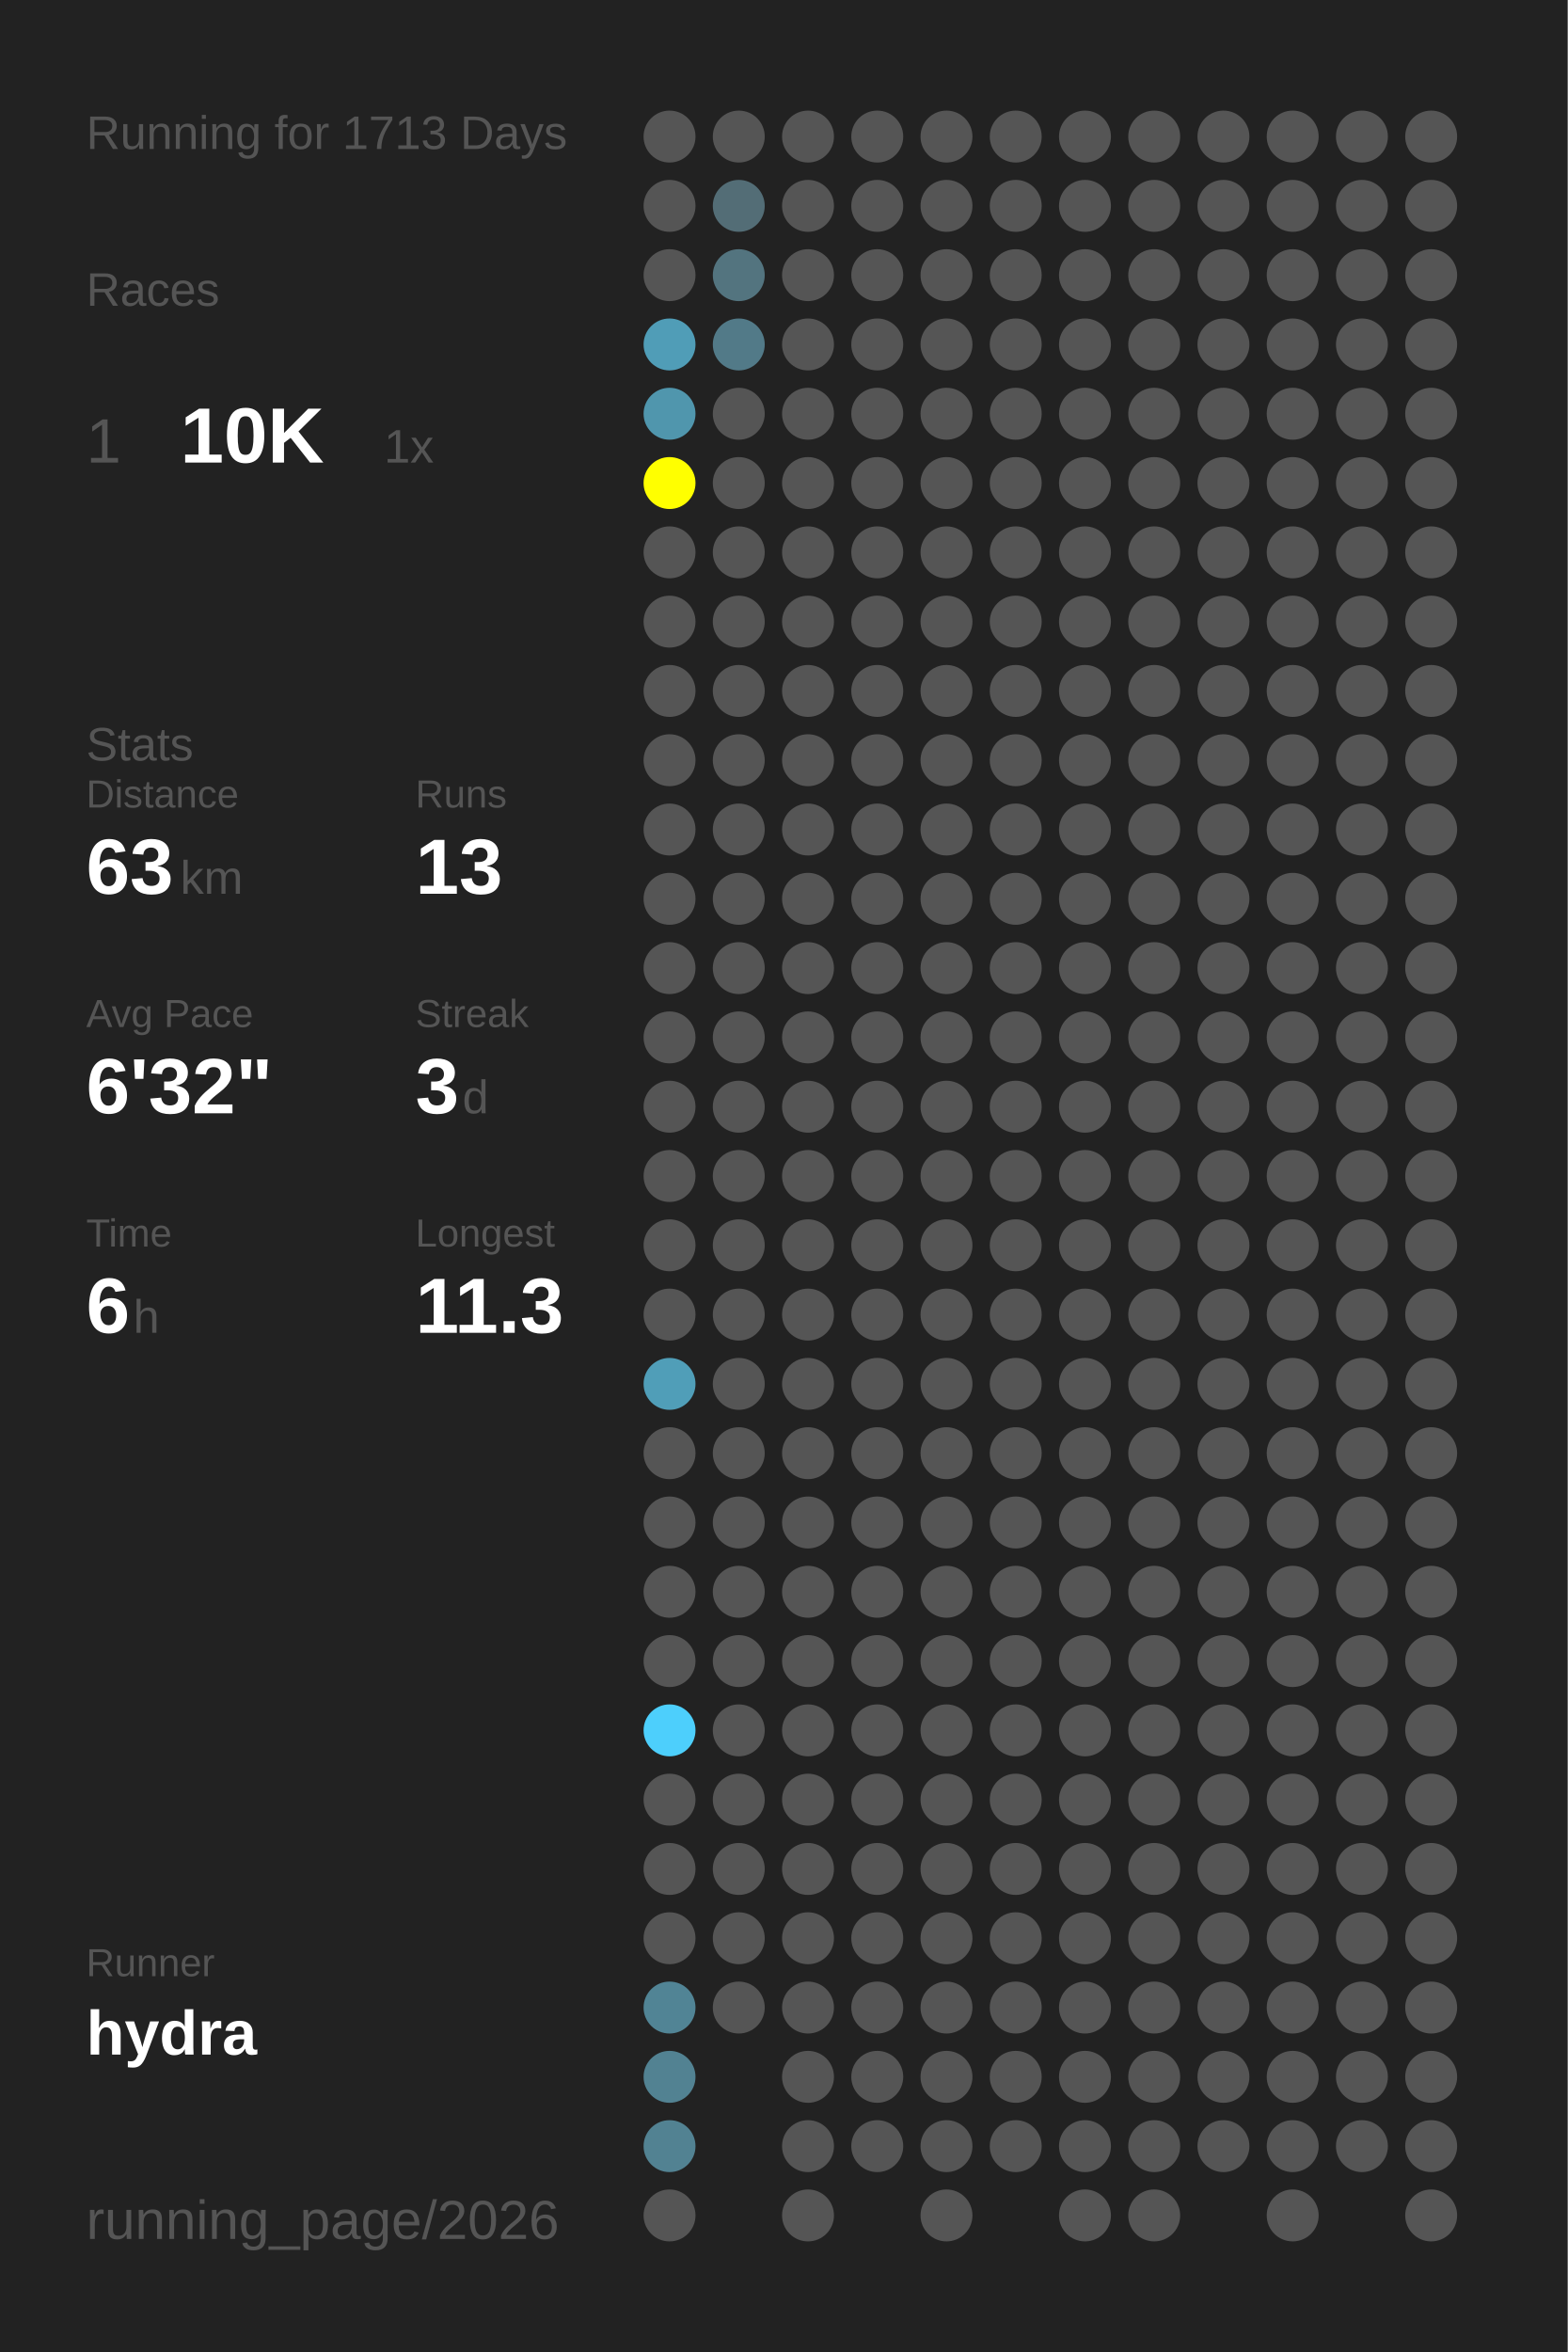
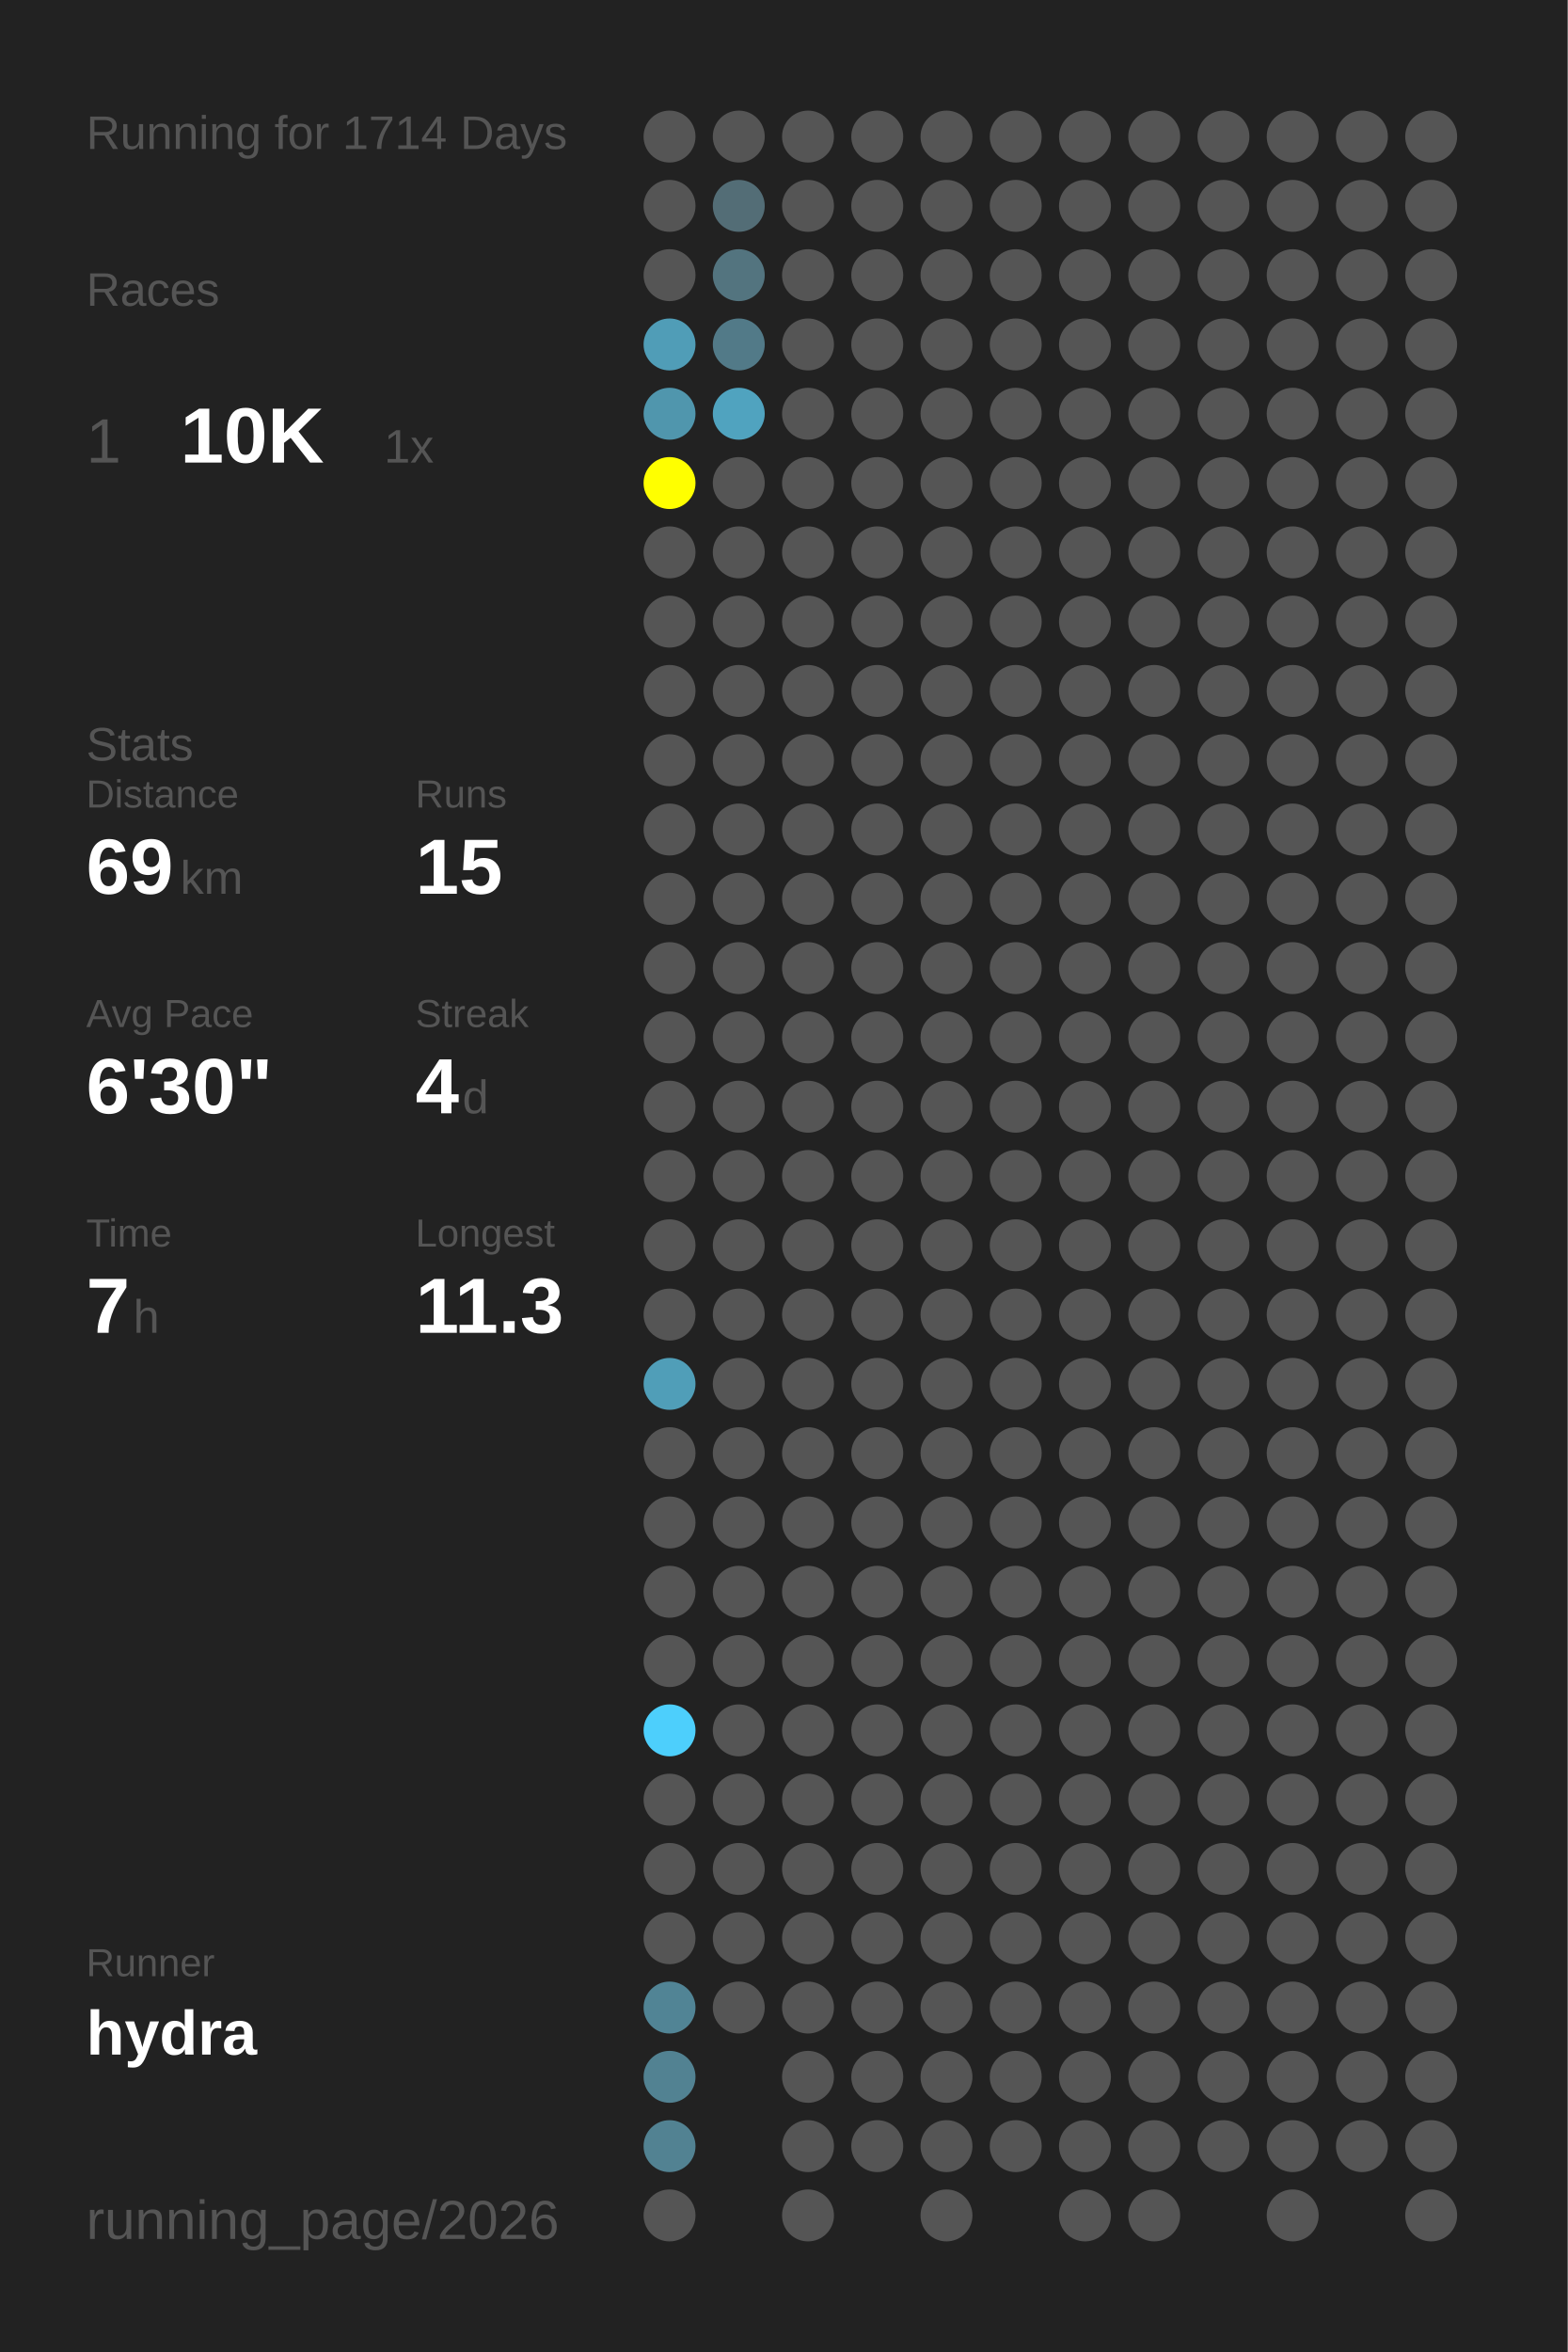
<svg xmlns="http://www.w3.org/2000/svg" baseProfile="full" height="300mm" version="1.1" viewBox="0,0,200,300" width="200mm">
  <defs />
  <rect fill="#222222" height="300" width="200" x="0" y="0" />
-   <text fill="#555555" style="font-size:6px; font-family:Arial;" x="11" y="19">Running for 1713 Days</text>
+   <text fill="#555555" style="font-size:6px; font-family:Arial;" x="11" y="19">Running for 1714 Days</text>
  <text fill="#555555" style="font-size:6px; font-family:Arial;" x="11" y="39">Races</text>
  <text fill="#555555" style="font-size:8px; font-family:Arial;" x="11" y="59">1</text>
  <text fill="#FFFFFF" style="font-size:10px; font-family:Arial; font-weight:bold;" x="23" y="59">10K</text>
  <text fill="#555555" style="font-size:6px; font-family:Arial;" x="49" y="59">1x</text>
  <text fill="#555555" style="font-size:6px; font-family:Arial;" x="11" y="97">Stats</text>
  <text fill="#555555" style="font-size:5px; font-family:Arial;" x="11" y="103">Distance</text>
-   <text fill="#FFFFFF" style="font-size:10px; font-family:Arial; font-weight:bold;" x="11" y="114">63</text>
+   <text fill="#FFFFFF" style="font-size:10px; font-family:Arial; font-weight:bold;" x="11" y="114">69</text>
  <text fill="#555555" style="font-size:6px; font-family:Arial;" x="23" y="114">km</text>
  <text fill="#555555" style="font-size:5px; font-family:Arial;" x="53" y="103">Runs</text>
-   <text fill="#FFFFFF" style="font-size:10px; font-family:Arial; font-weight:bold;" x="53" y="114">13</text>
+   <text fill="#FFFFFF" style="font-size:10px; font-family:Arial; font-weight:bold;" x="53" y="114">15</text>
  <text fill="#555555" style="font-size:5px; font-family:Arial;" x="11" y="131">Avg Pace</text>
-   <text fill="#FFFFFF" style="font-size:10px; font-family:Arial; font-weight:bold;" x="11" y="142">6'32"</text>
+   <text fill="#FFFFFF" style="font-size:10px; font-family:Arial; font-weight:bold;" x="11" y="142">6'30"</text>
  <text fill="#555555" style="font-size:5px; font-family:Arial;" x="53" y="131">Streak</text>
-   <text fill="#FFFFFF" style="font-size:10px; font-family:Arial; font-weight:bold;" x="53" y="142">3</text>
+   <text fill="#FFFFFF" style="font-size:10px; font-family:Arial; font-weight:bold;" x="53" y="142">4</text>
  <text fill="#555555" style="font-size:6px; font-family:Arial;" x="59" y="142">d</text>
  <text fill="#555555" style="font-size:5px; font-family:Arial;" x="11" y="159">Time</text>
-   <text fill="#FFFFFF" style="font-size:10px; font-family:Arial; font-weight:bold;" x="11" y="170">6</text>
+   <text fill="#FFFFFF" style="font-size:10px; font-family:Arial; font-weight:bold;" x="11" y="170">7</text>
  <text fill="#555555" style="font-size:6px; font-family:Arial;" x="17" y="170">h</text>
  <text fill="#555555" style="font-size:5px; font-family:Arial;" x="53" y="159">Longest</text>
  <text fill="#FFFFFF" style="font-size:10px; font-family:Arial; font-weight:bold;" x="53" y="170">11.3</text>
  <text fill="#555555" style="font-size:5px; font-family:Arial;" x="11" y="252.065">Runner</text>
  <text fill="#FFFFFF" style="font-size:8px; font-family:Arial; font-weight:bold;" x="11" y="262.065">hydra</text>
  <text fill="#555555" style="font-size:7px; font-family:Arial;" x="11" y="285.581">running_page/2026</text>
  <circle cx="85.417" cy="17.419" fill="#555555" r="3.312" />
  <circle cx="85.417" cy="26.258" fill="#555555" r="3.312" />
  <circle cx="85.417" cy="35.097" fill="#555555" r="3.312" />
  <circle cx="85.417" cy="43.935" fill="#509db7" r="3.312" />
  <circle cx="85.417" cy="52.774" fill="#5096ad" r="3.312" />
  <circle cx="85.417" cy="61.613" fill="#FFFF00" r="3.312" />
  <circle cx="85.417" cy="70.452" fill="#555555" r="3.312" />
  <circle cx="85.417" cy="79.29" fill="#555555" r="3.312" />
  <circle cx="85.417" cy="88.129" fill="#555555" r="3.312" />
  <circle cx="85.417" cy="96.968" fill="#555555" r="3.312" />
  <circle cx="85.417" cy="105.806" fill="#555555" r="3.312" />
  <circle cx="85.417" cy="114.645" fill="#555555" r="3.312" />
  <circle cx="85.417" cy="123.484" fill="#555555" r="3.312" />
  <circle cx="85.417" cy="132.323" fill="#555555" r="3.312" />
  <circle cx="85.417" cy="141.161" fill="#555555" r="3.312" />
  <circle cx="85.417" cy="150" fill="#555555" r="3.312" />
  <circle cx="85.417" cy="158.839" fill="#555555" r="3.312" />
  <circle cx="85.417" cy="167.677" fill="#555555" r="3.312" />
  <circle cx="85.417" cy="176.516" fill="#509eb8" r="3.312" />
  <circle cx="85.417" cy="185.355" fill="#555555" r="3.312" />
  <circle cx="85.417" cy="194.194" fill="#555555" r="3.312" />
  <circle cx="85.417" cy="203.032" fill="#555555" r="3.312" />
  <circle cx="85.417" cy="211.871" fill="#555555" r="3.312" />
  <circle cx="85.417" cy="220.71" fill="#4dcffc" r="3.312" />
  <circle cx="85.417" cy="229.548" fill="#555555" r="3.312" />
  <circle cx="85.417" cy="238.387" fill="#555555" r="3.312" />
  <circle cx="85.417" cy="247.226" fill="#555555" r="3.312" />
  <circle cx="85.417" cy="256.065" fill="#518495" r="3.312" />
  <circle cx="85.417" cy="264.903" fill="#528292" r="3.312" />
  <circle cx="85.417" cy="273.742" fill="#528292" r="3.312" />
  <circle cx="85.417" cy="282.581" fill="#555555" r="3.312" />
  <circle cx="94.25" cy="17.419" fill="#555555" r="3.312" />
  <circle cx="94.25" cy="26.258" fill="#536d76" r="3.312" />
  <circle cx="94.25" cy="35.097" fill="#53747f" r="3.312" />
  <circle cx="94.25" cy="43.935" fill="#527a88" r="3.312" />
-   <circle cx="94.25" cy="52.774" fill="#555555" r="3.312" />
+   <circle cx="94.25" cy="52.774" fill="#50a3bf" r="3.312" />
  <circle cx="94.25" cy="61.613" fill="#555555" r="3.312" />
  <circle cx="94.25" cy="70.452" fill="#555555" r="3.312" />
  <circle cx="94.25" cy="79.29" fill="#555555" r="3.312" />
  <circle cx="94.25" cy="88.129" fill="#555555" r="3.312" />
  <circle cx="94.25" cy="96.968" fill="#555555" r="3.312" />
  <circle cx="94.25" cy="105.806" fill="#555555" r="3.312" />
  <circle cx="94.25" cy="114.645" fill="#555555" r="3.312" />
  <circle cx="94.25" cy="123.484" fill="#555555" r="3.312" />
  <circle cx="94.25" cy="132.323" fill="#555555" r="3.312" />
  <circle cx="94.25" cy="141.161" fill="#555555" r="3.312" />
  <circle cx="94.25" cy="150" fill="#555555" r="3.312" />
  <circle cx="94.25" cy="158.839" fill="#555555" r="3.312" />
  <circle cx="94.25" cy="167.677" fill="#555555" r="3.312" />
  <circle cx="94.25" cy="176.516" fill="#555555" r="3.312" />
  <circle cx="94.25" cy="185.355" fill="#555555" r="3.312" />
  <circle cx="94.25" cy="194.194" fill="#555555" r="3.312" />
  <circle cx="94.25" cy="203.032" fill="#555555" r="3.312" />
  <circle cx="94.25" cy="211.871" fill="#555555" r="3.312" />
  <circle cx="94.25" cy="220.71" fill="#555555" r="3.312" />
  <circle cx="94.25" cy="229.548" fill="#555555" r="3.312" />
  <circle cx="94.25" cy="238.387" fill="#555555" r="3.312" />
  <circle cx="94.25" cy="247.226" fill="#555555" r="3.312" />
  <circle cx="94.25" cy="256.065" fill="#555555" r="3.312" />
  <circle cx="103.083" cy="17.419" fill="#555555" r="3.312" />
  <circle cx="103.083" cy="26.258" fill="#555555" r="3.312" />
  <circle cx="103.083" cy="35.097" fill="#555555" r="3.312" />
  <circle cx="103.083" cy="43.935" fill="#555555" r="3.312" />
  <circle cx="103.083" cy="52.774" fill="#555555" r="3.312" />
  <circle cx="103.083" cy="61.613" fill="#555555" r="3.312" />
  <circle cx="103.083" cy="70.452" fill="#555555" r="3.312" />
  <circle cx="103.083" cy="79.29" fill="#555555" r="3.312" />
  <circle cx="103.083" cy="88.129" fill="#555555" r="3.312" />
  <circle cx="103.083" cy="96.968" fill="#555555" r="3.312" />
  <circle cx="103.083" cy="105.806" fill="#555555" r="3.312" />
  <circle cx="103.083" cy="114.645" fill="#555555" r="3.312" />
  <circle cx="103.083" cy="123.484" fill="#555555" r="3.312" />
  <circle cx="103.083" cy="132.323" fill="#555555" r="3.312" />
  <circle cx="103.083" cy="141.161" fill="#555555" r="3.312" />
  <circle cx="103.083" cy="150" fill="#555555" r="3.312" />
  <circle cx="103.083" cy="158.839" fill="#555555" r="3.312" />
  <circle cx="103.083" cy="167.677" fill="#555555" r="3.312" />
  <circle cx="103.083" cy="176.516" fill="#555555" r="3.312" />
  <circle cx="103.083" cy="185.355" fill="#555555" r="3.312" />
  <circle cx="103.083" cy="194.194" fill="#555555" r="3.312" />
  <circle cx="103.083" cy="203.032" fill="#555555" r="3.312" />
  <circle cx="103.083" cy="211.871" fill="#555555" r="3.312" />
  <circle cx="103.083" cy="220.71" fill="#555555" r="3.312" />
  <circle cx="103.083" cy="229.548" fill="#555555" r="3.312" />
  <circle cx="103.083" cy="238.387" fill="#555555" r="3.312" />
  <circle cx="103.083" cy="247.226" fill="#555555" r="3.312" />
  <circle cx="103.083" cy="256.065" fill="#555555" r="3.312" />
  <circle cx="103.083" cy="264.903" fill="#555555" r="3.312" />
  <circle cx="103.083" cy="273.742" fill="#555555" r="3.312" />
  <circle cx="103.083" cy="282.581" fill="#555555" r="3.312" />
  <circle cx="111.917" cy="17.419" fill="#555555" r="3.312" />
  <circle cx="111.917" cy="26.258" fill="#555555" r="3.312" />
  <circle cx="111.917" cy="35.097" fill="#555555" r="3.312" />
  <circle cx="111.917" cy="43.935" fill="#555555" r="3.312" />
  <circle cx="111.917" cy="52.774" fill="#555555" r="3.312" />
  <circle cx="111.917" cy="61.613" fill="#555555" r="3.312" />
  <circle cx="111.917" cy="70.452" fill="#555555" r="3.312" />
  <circle cx="111.917" cy="79.29" fill="#555555" r="3.312" />
  <circle cx="111.917" cy="88.129" fill="#555555" r="3.312" />
  <circle cx="111.917" cy="96.968" fill="#555555" r="3.312" />
  <circle cx="111.917" cy="105.806" fill="#555555" r="3.312" />
  <circle cx="111.917" cy="114.645" fill="#555555" r="3.312" />
  <circle cx="111.917" cy="123.484" fill="#555555" r="3.312" />
  <circle cx="111.917" cy="132.323" fill="#555555" r="3.312" />
  <circle cx="111.917" cy="141.161" fill="#555555" r="3.312" />
  <circle cx="111.917" cy="150" fill="#555555" r="3.312" />
  <circle cx="111.917" cy="158.839" fill="#555555" r="3.312" />
  <circle cx="111.917" cy="167.677" fill="#555555" r="3.312" />
  <circle cx="111.917" cy="176.516" fill="#555555" r="3.312" />
  <circle cx="111.917" cy="185.355" fill="#555555" r="3.312" />
  <circle cx="111.917" cy="194.194" fill="#555555" r="3.312" />
  <circle cx="111.917" cy="203.032" fill="#555555" r="3.312" />
  <circle cx="111.917" cy="211.871" fill="#555555" r="3.312" />
  <circle cx="111.917" cy="220.71" fill="#555555" r="3.312" />
  <circle cx="111.917" cy="229.548" fill="#555555" r="3.312" />
  <circle cx="111.917" cy="238.387" fill="#555555" r="3.312" />
  <circle cx="111.917" cy="247.226" fill="#555555" r="3.312" />
  <circle cx="111.917" cy="256.065" fill="#555555" r="3.312" />
  <circle cx="111.917" cy="264.903" fill="#555555" r="3.312" />
  <circle cx="111.917" cy="273.742" fill="#555555" r="3.312" />
  <circle cx="120.75" cy="17.419" fill="#555555" r="3.312" />
  <circle cx="120.75" cy="26.258" fill="#555555" r="3.312" />
  <circle cx="120.75" cy="35.097" fill="#555555" r="3.312" />
  <circle cx="120.75" cy="43.935" fill="#555555" r="3.312" />
  <circle cx="120.75" cy="52.774" fill="#555555" r="3.312" />
  <circle cx="120.75" cy="61.613" fill="#555555" r="3.312" />
  <circle cx="120.75" cy="70.452" fill="#555555" r="3.312" />
  <circle cx="120.75" cy="79.29" fill="#555555" r="3.312" />
  <circle cx="120.75" cy="88.129" fill="#555555" r="3.312" />
  <circle cx="120.75" cy="96.968" fill="#555555" r="3.312" />
  <circle cx="120.75" cy="105.806" fill="#555555" r="3.312" />
  <circle cx="120.75" cy="114.645" fill="#555555" r="3.312" />
  <circle cx="120.75" cy="123.484" fill="#555555" r="3.312" />
  <circle cx="120.75" cy="132.323" fill="#555555" r="3.312" />
  <circle cx="120.75" cy="141.161" fill="#555555" r="3.312" />
  <circle cx="120.75" cy="150" fill="#555555" r="3.312" />
  <circle cx="120.75" cy="158.839" fill="#555555" r="3.312" />
  <circle cx="120.75" cy="167.677" fill="#555555" r="3.312" />
  <circle cx="120.75" cy="176.516" fill="#555555" r="3.312" />
  <circle cx="120.75" cy="185.355" fill="#555555" r="3.312" />
  <circle cx="120.75" cy="194.194" fill="#555555" r="3.312" />
  <circle cx="120.75" cy="203.032" fill="#555555" r="3.312" />
  <circle cx="120.75" cy="211.871" fill="#555555" r="3.312" />
  <circle cx="120.75" cy="220.71" fill="#555555" r="3.312" />
  <circle cx="120.75" cy="229.548" fill="#555555" r="3.312" />
  <circle cx="120.75" cy="238.387" fill="#555555" r="3.312" />
  <circle cx="120.75" cy="247.226" fill="#555555" r="3.312" />
  <circle cx="120.75" cy="256.065" fill="#555555" r="3.312" />
  <circle cx="120.75" cy="264.903" fill="#555555" r="3.312" />
  <circle cx="120.75" cy="273.742" fill="#555555" r="3.312" />
  <circle cx="120.75" cy="282.581" fill="#555555" r="3.312" />
  <circle cx="129.583" cy="17.419" fill="#555555" r="3.312" />
  <circle cx="129.583" cy="26.258" fill="#555555" r="3.312" />
  <circle cx="129.583" cy="35.097" fill="#555555" r="3.312" />
  <circle cx="129.583" cy="43.935" fill="#555555" r="3.312" />
  <circle cx="129.583" cy="52.774" fill="#555555" r="3.312" />
  <circle cx="129.583" cy="61.613" fill="#555555" r="3.312" />
  <circle cx="129.583" cy="70.452" fill="#555555" r="3.312" />
  <circle cx="129.583" cy="79.29" fill="#555555" r="3.312" />
  <circle cx="129.583" cy="88.129" fill="#555555" r="3.312" />
  <circle cx="129.583" cy="96.968" fill="#555555" r="3.312" />
  <circle cx="129.583" cy="105.806" fill="#555555" r="3.312" />
  <circle cx="129.583" cy="114.645" fill="#555555" r="3.312" />
  <circle cx="129.583" cy="123.484" fill="#555555" r="3.312" />
  <circle cx="129.583" cy="132.323" fill="#555555" r="3.312" />
  <circle cx="129.583" cy="141.161" fill="#555555" r="3.312" />
  <circle cx="129.583" cy="150" fill="#555555" r="3.312" />
  <circle cx="129.583" cy="158.839" fill="#555555" r="3.312" />
  <circle cx="129.583" cy="167.677" fill="#555555" r="3.312" />
  <circle cx="129.583" cy="176.516" fill="#555555" r="3.312" />
  <circle cx="129.583" cy="185.355" fill="#555555" r="3.312" />
  <circle cx="129.583" cy="194.194" fill="#555555" r="3.312" />
  <circle cx="129.583" cy="203.032" fill="#555555" r="3.312" />
  <circle cx="129.583" cy="211.871" fill="#555555" r="3.312" />
  <circle cx="129.583" cy="220.71" fill="#555555" r="3.312" />
  <circle cx="129.583" cy="229.548" fill="#555555" r="3.312" />
  <circle cx="129.583" cy="238.387" fill="#555555" r="3.312" />
  <circle cx="129.583" cy="247.226" fill="#555555" r="3.312" />
  <circle cx="129.583" cy="256.065" fill="#555555" r="3.312" />
  <circle cx="129.583" cy="264.903" fill="#555555" r="3.312" />
  <circle cx="129.583" cy="273.742" fill="#555555" r="3.312" />
  <circle cx="138.417" cy="17.419" fill="#555555" r="3.312" />
  <circle cx="138.417" cy="26.258" fill="#555555" r="3.312" />
  <circle cx="138.417" cy="35.097" fill="#555555" r="3.312" />
  <circle cx="138.417" cy="43.935" fill="#555555" r="3.312" />
  <circle cx="138.417" cy="52.774" fill="#555555" r="3.312" />
  <circle cx="138.417" cy="61.613" fill="#555555" r="3.312" />
  <circle cx="138.417" cy="70.452" fill="#555555" r="3.312" />
  <circle cx="138.417" cy="79.29" fill="#555555" r="3.312" />
  <circle cx="138.417" cy="88.129" fill="#555555" r="3.312" />
  <circle cx="138.417" cy="96.968" fill="#555555" r="3.312" />
  <circle cx="138.417" cy="105.806" fill="#555555" r="3.312" />
  <circle cx="138.417" cy="114.645" fill="#555555" r="3.312" />
  <circle cx="138.417" cy="123.484" fill="#555555" r="3.312" />
  <circle cx="138.417" cy="132.323" fill="#555555" r="3.312" />
  <circle cx="138.417" cy="141.161" fill="#555555" r="3.312" />
  <circle cx="138.417" cy="150" fill="#555555" r="3.312" />
  <circle cx="138.417" cy="158.839" fill="#555555" r="3.312" />
  <circle cx="138.417" cy="167.677" fill="#555555" r="3.312" />
  <circle cx="138.417" cy="176.516" fill="#555555" r="3.312" />
  <circle cx="138.417" cy="185.355" fill="#555555" r="3.312" />
  <circle cx="138.417" cy="194.194" fill="#555555" r="3.312" />
  <circle cx="138.417" cy="203.032" fill="#555555" r="3.312" />
  <circle cx="138.417" cy="211.871" fill="#555555" r="3.312" />
  <circle cx="138.417" cy="220.71" fill="#555555" r="3.312" />
  <circle cx="138.417" cy="229.548" fill="#555555" r="3.312" />
  <circle cx="138.417" cy="238.387" fill="#555555" r="3.312" />
  <circle cx="138.417" cy="247.226" fill="#555555" r="3.312" />
  <circle cx="138.417" cy="256.065" fill="#555555" r="3.312" />
  <circle cx="138.417" cy="264.903" fill="#555555" r="3.312" />
  <circle cx="138.417" cy="273.742" fill="#555555" r="3.312" />
  <circle cx="138.417" cy="282.581" fill="#555555" r="3.312" />
  <circle cx="147.25" cy="17.419" fill="#555555" r="3.312" />
  <circle cx="147.25" cy="26.258" fill="#555555" r="3.312" />
  <circle cx="147.25" cy="35.097" fill="#555555" r="3.312" />
  <circle cx="147.25" cy="43.935" fill="#555555" r="3.312" />
  <circle cx="147.25" cy="52.774" fill="#555555" r="3.312" />
  <circle cx="147.25" cy="61.613" fill="#555555" r="3.312" />
  <circle cx="147.25" cy="70.452" fill="#555555" r="3.312" />
  <circle cx="147.25" cy="79.29" fill="#555555" r="3.312" />
  <circle cx="147.25" cy="88.129" fill="#555555" r="3.312" />
  <circle cx="147.25" cy="96.968" fill="#555555" r="3.312" />
  <circle cx="147.25" cy="105.806" fill="#555555" r="3.312" />
  <circle cx="147.25" cy="114.645" fill="#555555" r="3.312" />
  <circle cx="147.25" cy="123.484" fill="#555555" r="3.312" />
  <circle cx="147.25" cy="132.323" fill="#555555" r="3.312" />
  <circle cx="147.25" cy="141.161" fill="#555555" r="3.312" />
  <circle cx="147.25" cy="150" fill="#555555" r="3.312" />
  <circle cx="147.25" cy="158.839" fill="#555555" r="3.312" />
  <circle cx="147.25" cy="167.677" fill="#555555" r="3.312" />
  <circle cx="147.25" cy="176.516" fill="#555555" r="3.312" />
  <circle cx="147.25" cy="185.355" fill="#555555" r="3.312" />
  <circle cx="147.25" cy="194.194" fill="#555555" r="3.312" />
  <circle cx="147.25" cy="203.032" fill="#555555" r="3.312" />
  <circle cx="147.25" cy="211.871" fill="#555555" r="3.312" />
  <circle cx="147.25" cy="220.71" fill="#555555" r="3.312" />
  <circle cx="147.25" cy="229.548" fill="#555555" r="3.312" />
  <circle cx="147.25" cy="238.387" fill="#555555" r="3.312" />
  <circle cx="147.25" cy="247.226" fill="#555555" r="3.312" />
  <circle cx="147.25" cy="256.065" fill="#555555" r="3.312" />
  <circle cx="147.25" cy="264.903" fill="#555555" r="3.312" />
  <circle cx="147.25" cy="273.742" fill="#555555" r="3.312" />
  <circle cx="147.25" cy="282.581" fill="#555555" r="3.312" />
  <circle cx="156.083" cy="17.419" fill="#555555" r="3.312" />
  <circle cx="156.083" cy="26.258" fill="#555555" r="3.312" />
  <circle cx="156.083" cy="35.097" fill="#555555" r="3.312" />
  <circle cx="156.083" cy="43.935" fill="#555555" r="3.312" />
  <circle cx="156.083" cy="52.774" fill="#555555" r="3.312" />
  <circle cx="156.083" cy="61.613" fill="#555555" r="3.312" />
  <circle cx="156.083" cy="70.452" fill="#555555" r="3.312" />
  <circle cx="156.083" cy="79.29" fill="#555555" r="3.312" />
  <circle cx="156.083" cy="88.129" fill="#555555" r="3.312" />
  <circle cx="156.083" cy="96.968" fill="#555555" r="3.312" />
  <circle cx="156.083" cy="105.806" fill="#555555" r="3.312" />
  <circle cx="156.083" cy="114.645" fill="#555555" r="3.312" />
  <circle cx="156.083" cy="123.484" fill="#555555" r="3.312" />
  <circle cx="156.083" cy="132.323" fill="#555555" r="3.312" />
  <circle cx="156.083" cy="141.161" fill="#555555" r="3.312" />
  <circle cx="156.083" cy="150" fill="#555555" r="3.312" />
  <circle cx="156.083" cy="158.839" fill="#555555" r="3.312" />
  <circle cx="156.083" cy="167.677" fill="#555555" r="3.312" />
  <circle cx="156.083" cy="176.516" fill="#555555" r="3.312" />
  <circle cx="156.083" cy="185.355" fill="#555555" r="3.312" />
  <circle cx="156.083" cy="194.194" fill="#555555" r="3.312" />
  <circle cx="156.083" cy="203.032" fill="#555555" r="3.312" />
  <circle cx="156.083" cy="211.871" fill="#555555" r="3.312" />
  <circle cx="156.083" cy="220.71" fill="#555555" r="3.312" />
  <circle cx="156.083" cy="229.548" fill="#555555" r="3.312" />
  <circle cx="156.083" cy="238.387" fill="#555555" r="3.312" />
  <circle cx="156.083" cy="247.226" fill="#555555" r="3.312" />
  <circle cx="156.083" cy="256.065" fill="#555555" r="3.312" />
  <circle cx="156.083" cy="264.903" fill="#555555" r="3.312" />
  <circle cx="156.083" cy="273.742" fill="#555555" r="3.312" />
  <circle cx="164.917" cy="17.419" fill="#555555" r="3.312" />
  <circle cx="164.917" cy="26.258" fill="#555555" r="3.312" />
  <circle cx="164.917" cy="35.097" fill="#555555" r="3.312" />
  <circle cx="164.917" cy="43.935" fill="#555555" r="3.312" />
  <circle cx="164.917" cy="52.774" fill="#555555" r="3.312" />
  <circle cx="164.917" cy="61.613" fill="#555555" r="3.312" />
  <circle cx="164.917" cy="70.452" fill="#555555" r="3.312" />
  <circle cx="164.917" cy="79.29" fill="#555555" r="3.312" />
  <circle cx="164.917" cy="88.129" fill="#555555" r="3.312" />
  <circle cx="164.917" cy="96.968" fill="#555555" r="3.312" />
  <circle cx="164.917" cy="105.806" fill="#555555" r="3.312" />
  <circle cx="164.917" cy="114.645" fill="#555555" r="3.312" />
  <circle cx="164.917" cy="123.484" fill="#555555" r="3.312" />
  <circle cx="164.917" cy="132.323" fill="#555555" r="3.312" />
  <circle cx="164.917" cy="141.161" fill="#555555" r="3.312" />
  <circle cx="164.917" cy="150" fill="#555555" r="3.312" />
  <circle cx="164.917" cy="158.839" fill="#555555" r="3.312" />
  <circle cx="164.917" cy="167.677" fill="#555555" r="3.312" />
  <circle cx="164.917" cy="176.516" fill="#555555" r="3.312" />
  <circle cx="164.917" cy="185.355" fill="#555555" r="3.312" />
  <circle cx="164.917" cy="194.194" fill="#555555" r="3.312" />
  <circle cx="164.917" cy="203.032" fill="#555555" r="3.312" />
  <circle cx="164.917" cy="211.871" fill="#555555" r="3.312" />
  <circle cx="164.917" cy="220.71" fill="#555555" r="3.312" />
  <circle cx="164.917" cy="229.548" fill="#555555" r="3.312" />
  <circle cx="164.917" cy="238.387" fill="#555555" r="3.312" />
  <circle cx="164.917" cy="247.226" fill="#555555" r="3.312" />
  <circle cx="164.917" cy="256.065" fill="#555555" r="3.312" />
  <circle cx="164.917" cy="264.903" fill="#555555" r="3.312" />
  <circle cx="164.917" cy="273.742" fill="#555555" r="3.312" />
  <circle cx="164.917" cy="282.581" fill="#555555" r="3.312" />
  <circle cx="173.75" cy="17.419" fill="#555555" r="3.312" />
  <circle cx="173.75" cy="26.258" fill="#555555" r="3.312" />
  <circle cx="173.75" cy="35.097" fill="#555555" r="3.312" />
  <circle cx="173.75" cy="43.935" fill="#555555" r="3.312" />
  <circle cx="173.75" cy="52.774" fill="#555555" r="3.312" />
  <circle cx="173.75" cy="61.613" fill="#555555" r="3.312" />
  <circle cx="173.75" cy="70.452" fill="#555555" r="3.312" />
  <circle cx="173.75" cy="79.29" fill="#555555" r="3.312" />
  <circle cx="173.75" cy="88.129" fill="#555555" r="3.312" />
  <circle cx="173.75" cy="96.968" fill="#555555" r="3.312" />
  <circle cx="173.75" cy="105.806" fill="#555555" r="3.312" />
  <circle cx="173.75" cy="114.645" fill="#555555" r="3.312" />
  <circle cx="173.75" cy="123.484" fill="#555555" r="3.312" />
  <circle cx="173.75" cy="132.323" fill="#555555" r="3.312" />
  <circle cx="173.75" cy="141.161" fill="#555555" r="3.312" />
  <circle cx="173.75" cy="150" fill="#555555" r="3.312" />
  <circle cx="173.75" cy="158.839" fill="#555555" r="3.312" />
  <circle cx="173.75" cy="167.677" fill="#555555" r="3.312" />
  <circle cx="173.75" cy="176.516" fill="#555555" r="3.312" />
  <circle cx="173.75" cy="185.355" fill="#555555" r="3.312" />
  <circle cx="173.75" cy="194.194" fill="#555555" r="3.312" />
  <circle cx="173.75" cy="203.032" fill="#555555" r="3.312" />
  <circle cx="173.75" cy="211.871" fill="#555555" r="3.312" />
  <circle cx="173.75" cy="220.71" fill="#555555" r="3.312" />
  <circle cx="173.75" cy="229.548" fill="#555555" r="3.312" />
  <circle cx="173.75" cy="238.387" fill="#555555" r="3.312" />
  <circle cx="173.75" cy="247.226" fill="#555555" r="3.312" />
  <circle cx="173.75" cy="256.065" fill="#555555" r="3.312" />
  <circle cx="173.75" cy="264.903" fill="#555555" r="3.312" />
  <circle cx="173.75" cy="273.742" fill="#555555" r="3.312" />
  <circle cx="182.583" cy="17.419" fill="#555555" r="3.312" />
  <circle cx="182.583" cy="26.258" fill="#555555" r="3.312" />
  <circle cx="182.583" cy="35.097" fill="#555555" r="3.312" />
  <circle cx="182.583" cy="43.935" fill="#555555" r="3.312" />
  <circle cx="182.583" cy="52.774" fill="#555555" r="3.312" />
  <circle cx="182.583" cy="61.613" fill="#555555" r="3.312" />
  <circle cx="182.583" cy="70.452" fill="#555555" r="3.312" />
  <circle cx="182.583" cy="79.29" fill="#555555" r="3.312" />
  <circle cx="182.583" cy="88.129" fill="#555555" r="3.312" />
  <circle cx="182.583" cy="96.968" fill="#555555" r="3.312" />
  <circle cx="182.583" cy="105.806" fill="#555555" r="3.312" />
  <circle cx="182.583" cy="114.645" fill="#555555" r="3.312" />
  <circle cx="182.583" cy="123.484" fill="#555555" r="3.312" />
  <circle cx="182.583" cy="132.323" fill="#555555" r="3.312" />
  <circle cx="182.583" cy="141.161" fill="#555555" r="3.312" />
  <circle cx="182.583" cy="150" fill="#555555" r="3.312" />
  <circle cx="182.583" cy="158.839" fill="#555555" r="3.312" />
  <circle cx="182.583" cy="167.677" fill="#555555" r="3.312" />
  <circle cx="182.583" cy="176.516" fill="#555555" r="3.312" />
  <circle cx="182.583" cy="185.355" fill="#555555" r="3.312" />
  <circle cx="182.583" cy="194.194" fill="#555555" r="3.312" />
  <circle cx="182.583" cy="203.032" fill="#555555" r="3.312" />
  <circle cx="182.583" cy="211.871" fill="#555555" r="3.312" />
  <circle cx="182.583" cy="220.71" fill="#555555" r="3.312" />
  <circle cx="182.583" cy="229.548" fill="#555555" r="3.312" />
  <circle cx="182.583" cy="238.387" fill="#555555" r="3.312" />
  <circle cx="182.583" cy="247.226" fill="#555555" r="3.312" />
  <circle cx="182.583" cy="256.065" fill="#555555" r="3.312" />
  <circle cx="182.583" cy="264.903" fill="#555555" r="3.312" />
  <circle cx="182.583" cy="273.742" fill="#555555" r="3.312" />
  <circle cx="182.583" cy="282.581" fill="#555555" r="3.312" />
</svg>
